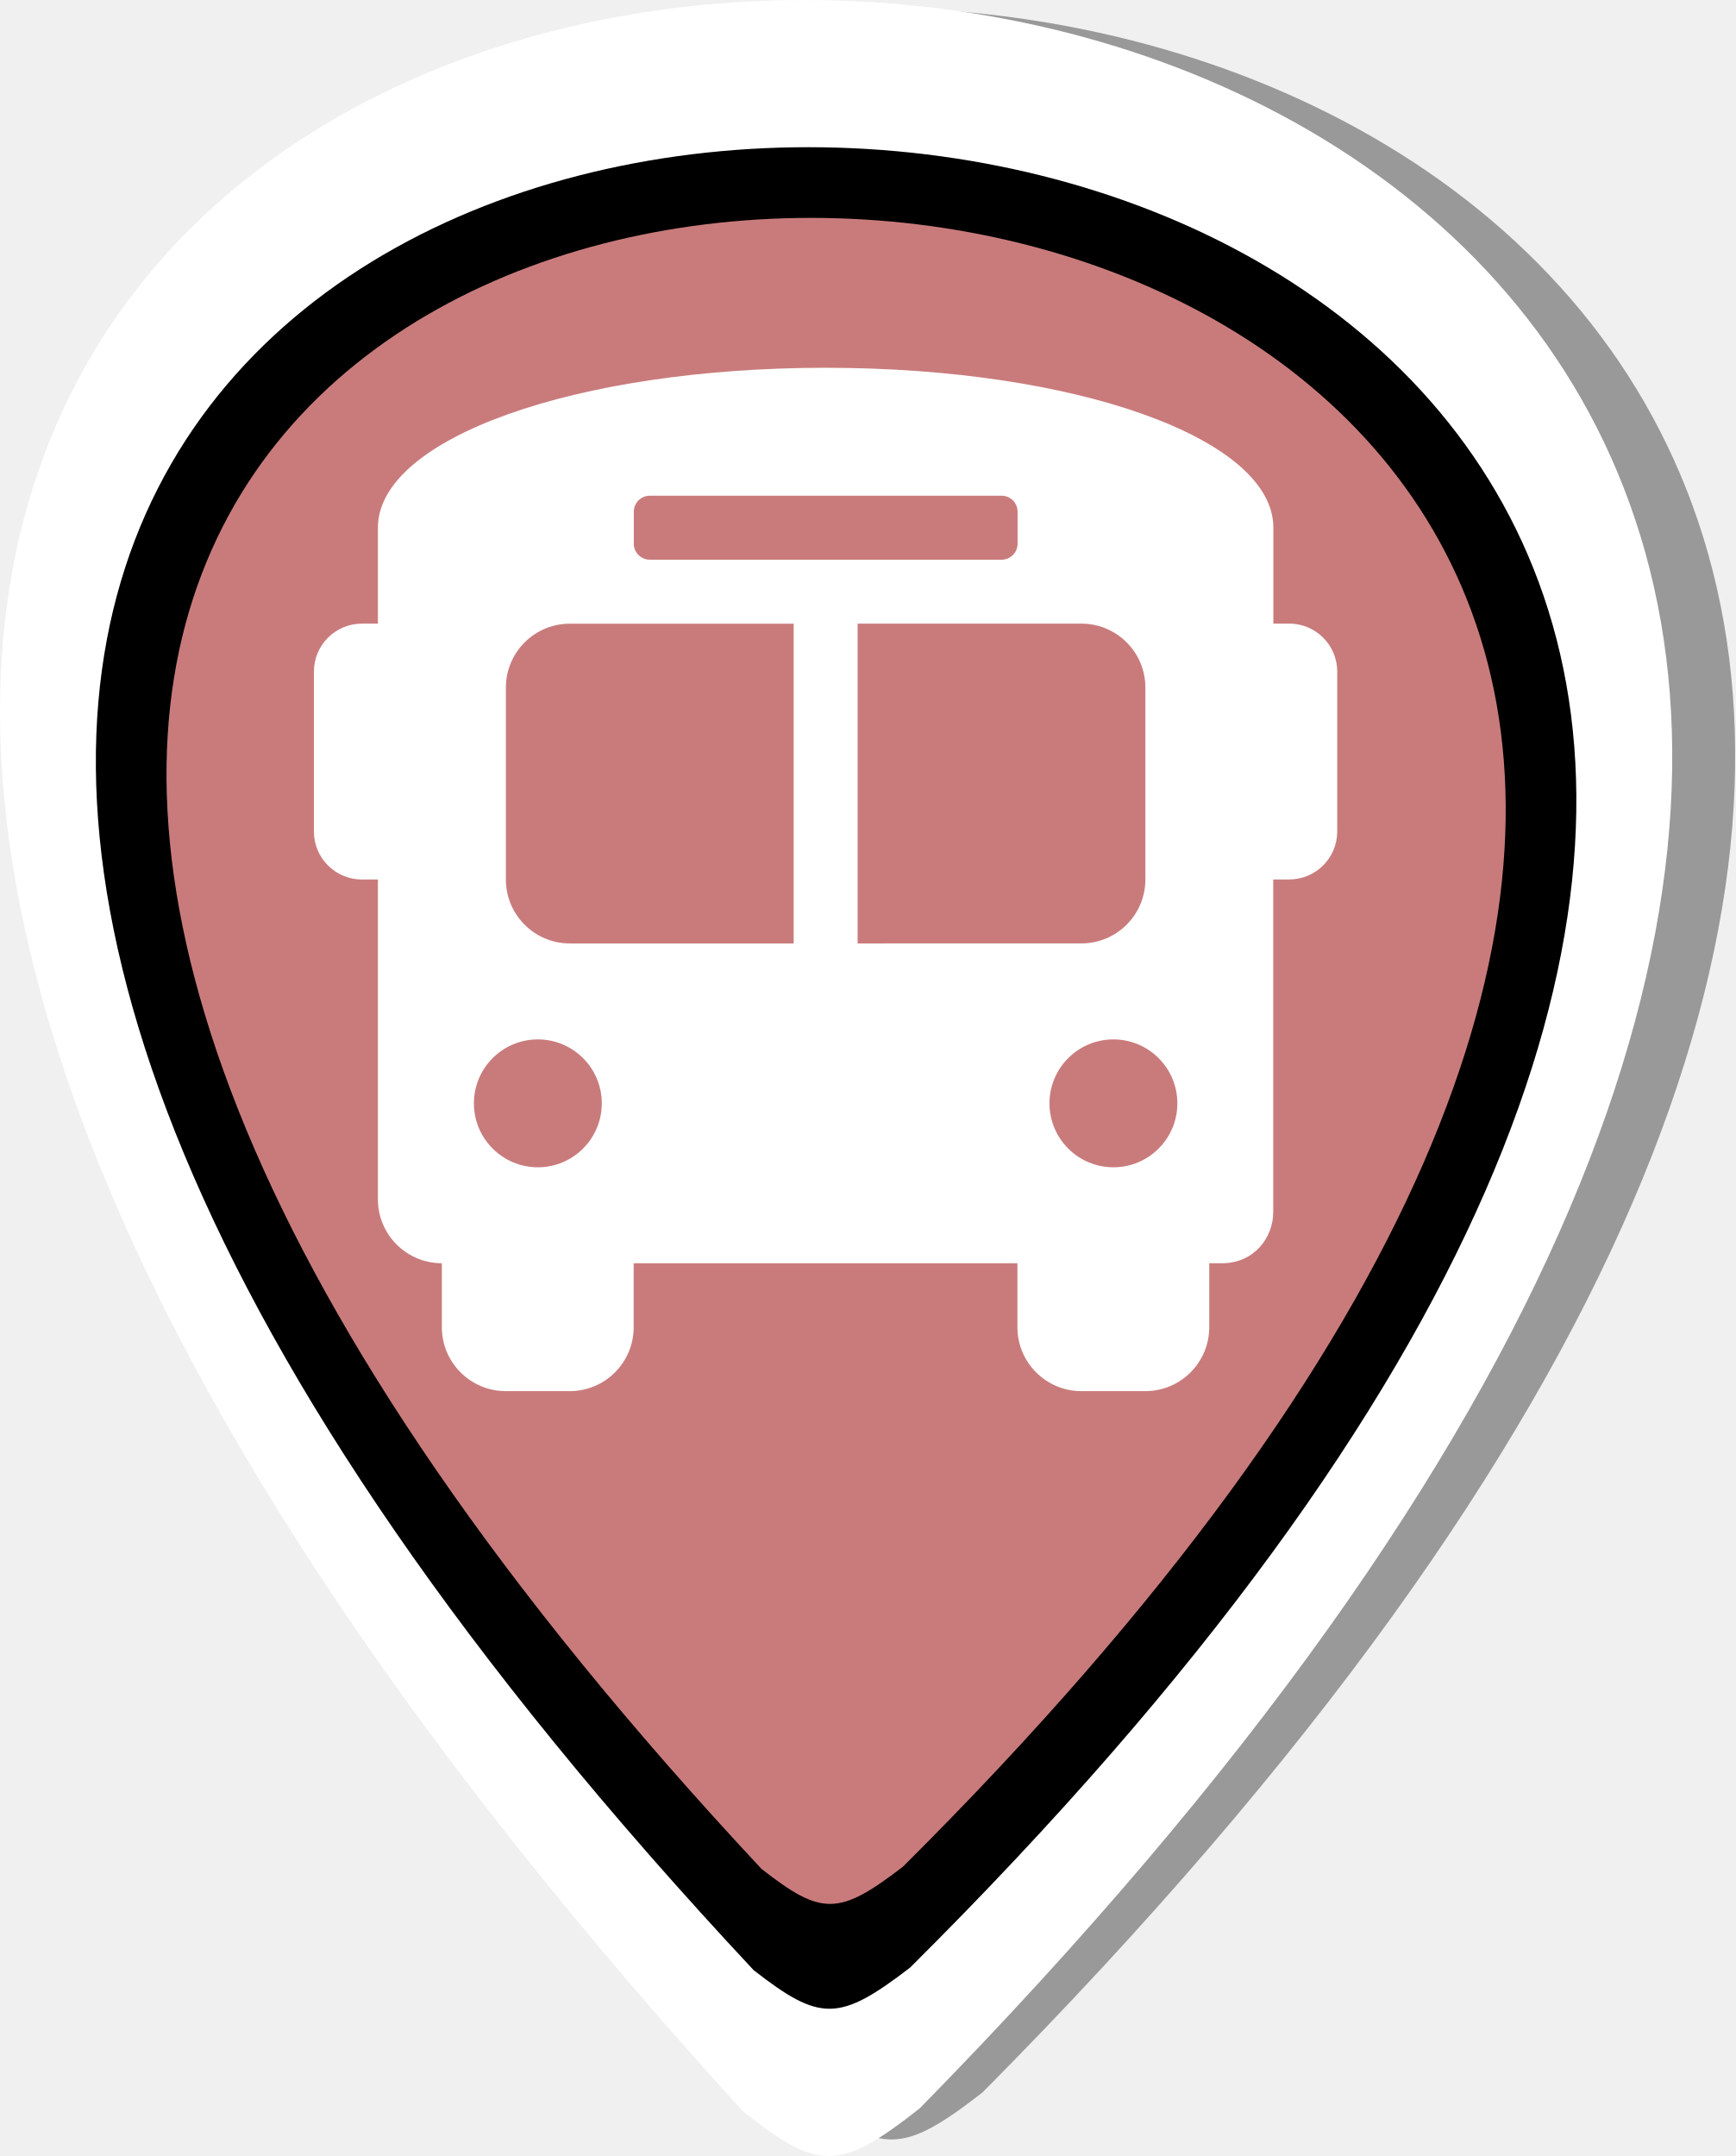
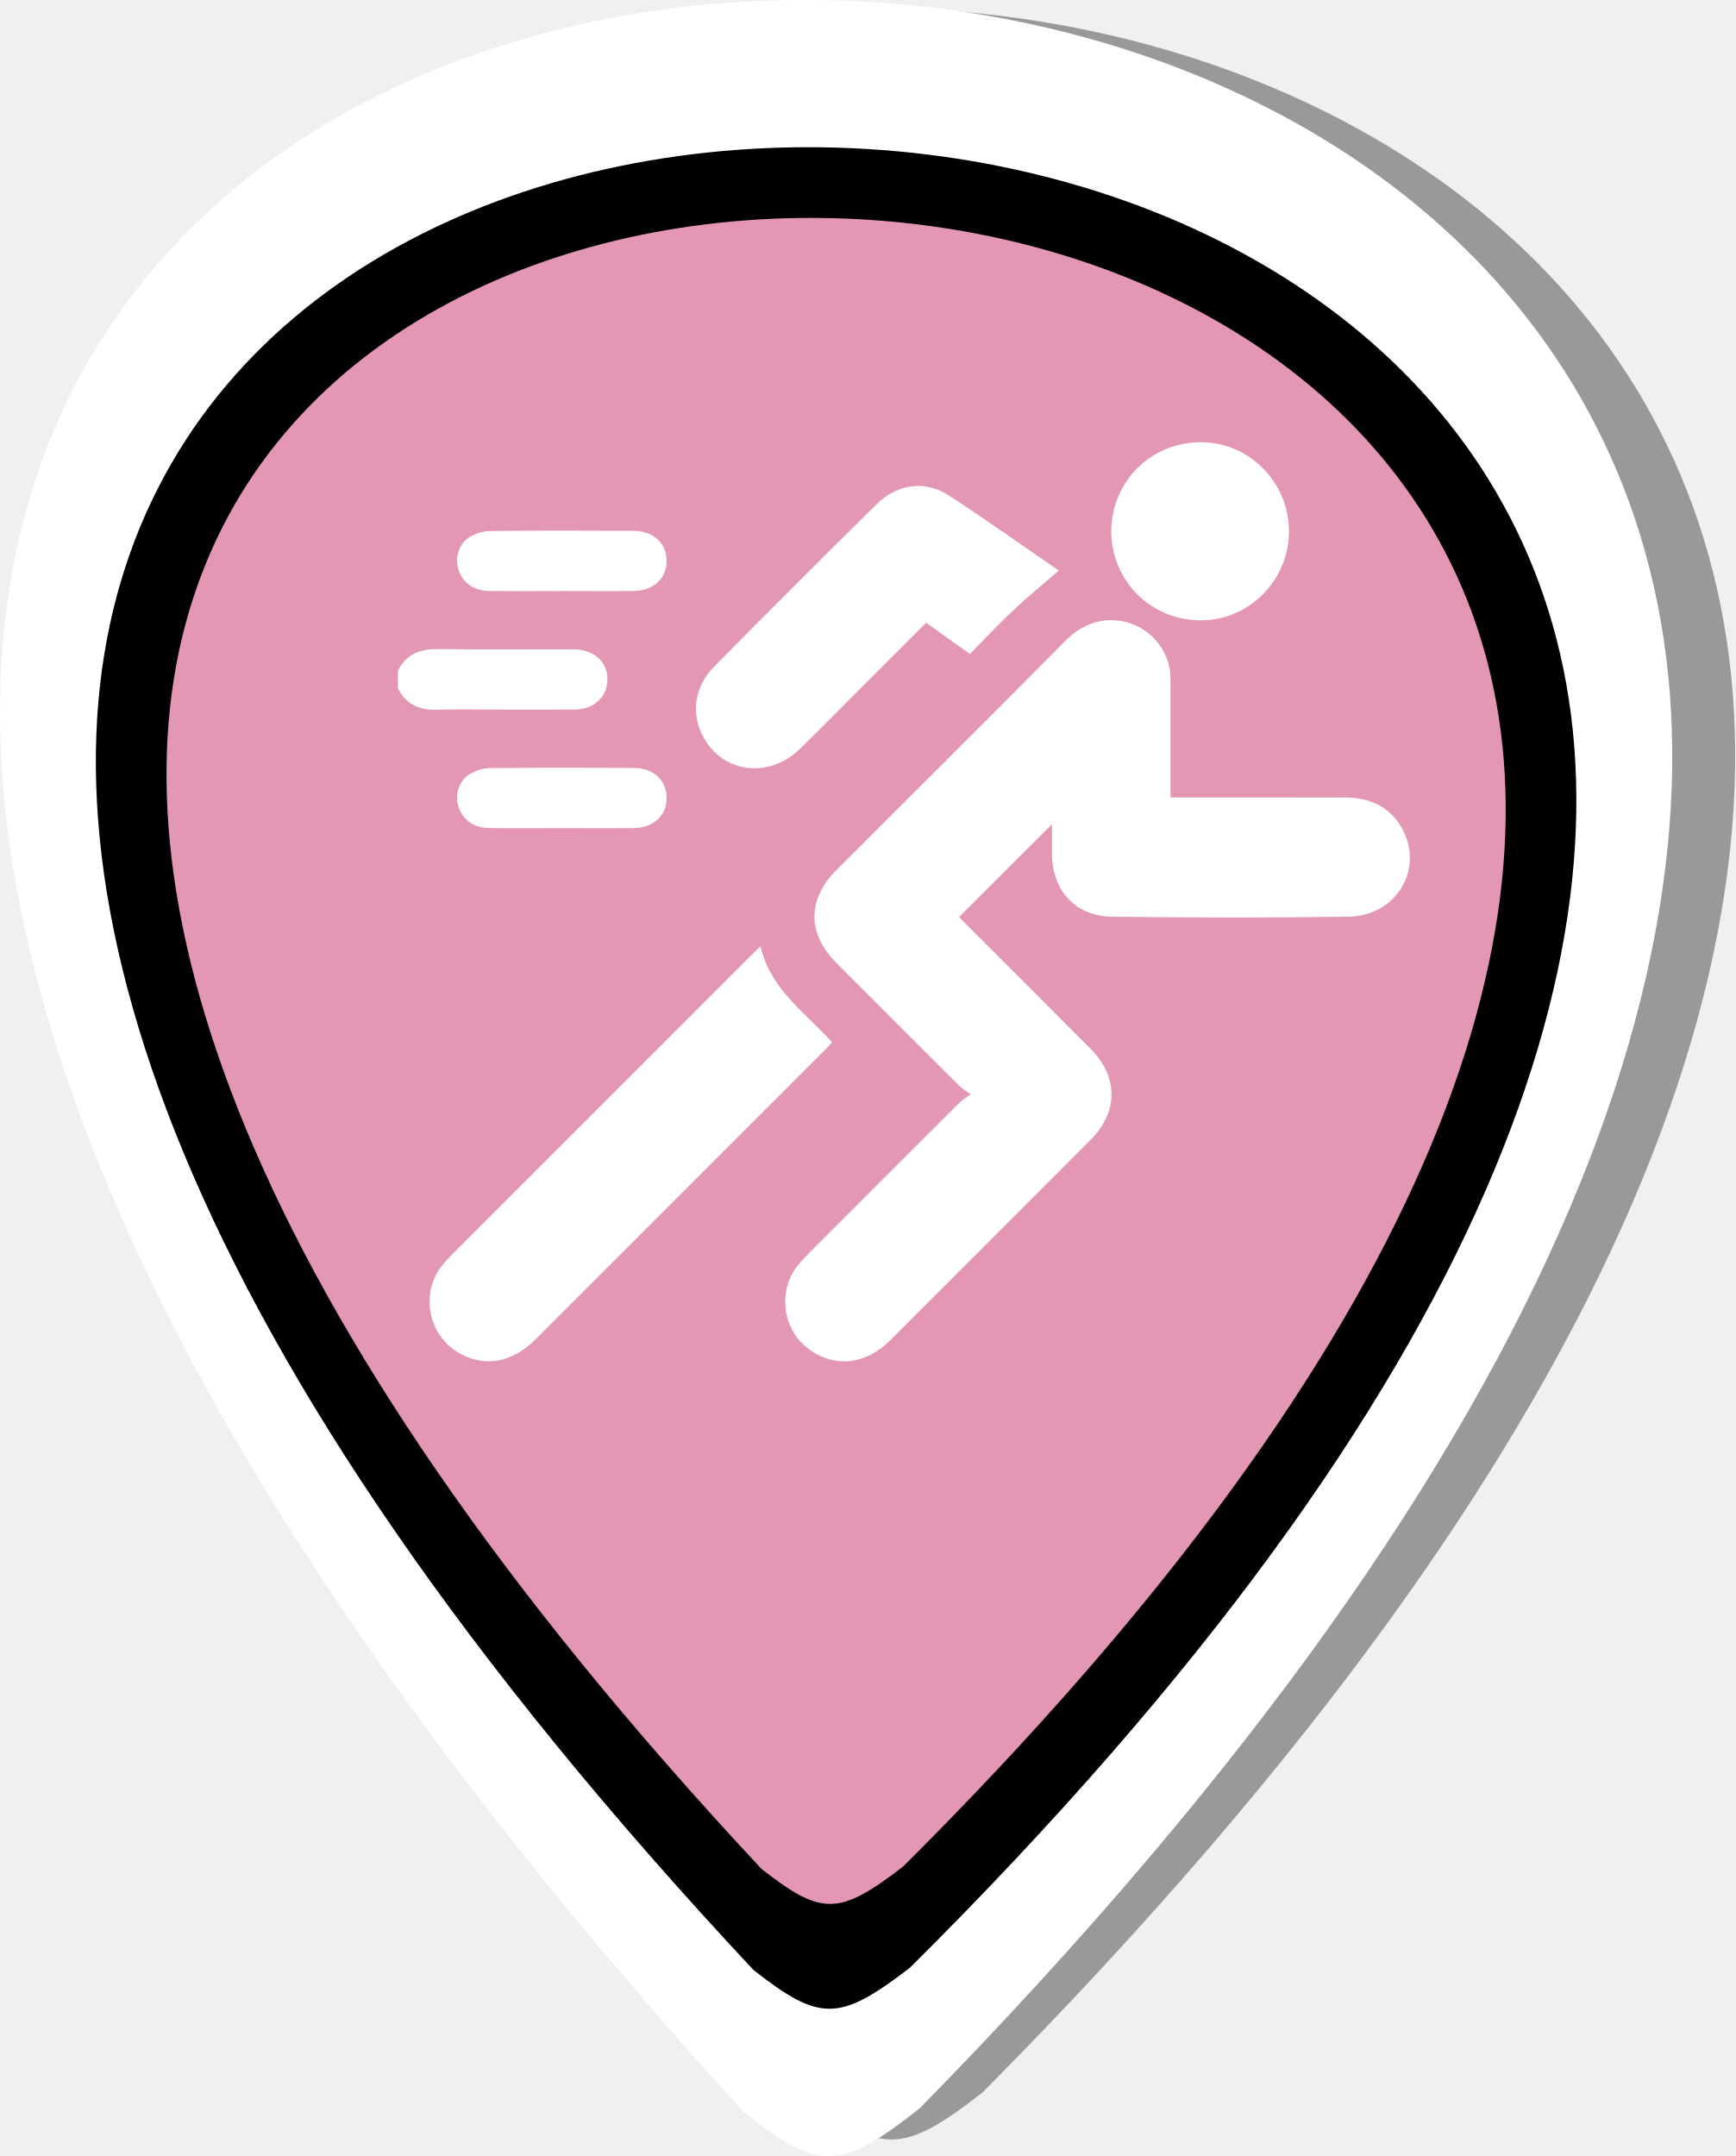
<svg xmlns="http://www.w3.org/2000/svg" width="155.691" height="193.448" viewBox="0 0 41.193 51.183" version="1.1" id="svg5" xml:space="preserve">
  <defs id="defs2" />
-   <g id="layer1" transform="translate(-238.1366,172.5991)">
-     <path style="fill:#999999;stroke:none;stroke-width:0.434" d="m 257.268,-122.859 c -62.886,-68.195 67.551,-63.903 4.195,-0.068 -1.9,1.479 -2.409,1.48 -4.195,0.068 z" id="path104-5-1-5-1-36" />
-     <path style="fill:#ffffff;stroke:none;stroke-width:0.437" d="m 255.774,-122.478 c -62.886,-68.969 67.551,-64.629 4.195,-0.068 -1.9,1.495 -2.409,1.497 -4.195,0.068 z" id="path104-2-5-9-5" />
-     <path style="fill:#000000;stroke:none;stroke-width:0.382" d="m 256.027,-125.829 c -55.677,-59.55 59.807,-55.802 3.714,-0.059 -1.682,1.291 -2.133,1.292 -3.714,0.059 z" id="path104-1-0-6-5-5" />
-     <path style="fill:#c97b7c;fill-opacity:1;fill-rule:evenodd;stroke:none;stroke-width:0.346" d="m 256.214,-128.232 c -50.363,-53.934 54.099,-50.54 3.359,-0.053 -1.521,1.169 -1.929,1.171 -3.359,0.053 z" id="path104-1-3-4-3-76-8" />
-     <path fill="#f1241d" d="m 268.746,-157.794 h -0.38 v -2.278 c 0,-2.126 -4.707,-3.796 -10.629,-3.796 -5.922,0 -10.629,1.67 -10.629,3.796 v 2.278 h -0.38 c -0.629,0 -1.139,0.51 -1.139,1.139 v 3.796 c 0,0.629 0.51,1.139 1.139,1.139 h 0.38 v 7.592 c 0,0.838 0.68,1.518 1.518,1.518 v 1.518 c 0,0.838 0.68,1.518 1.518,1.518 h 1.518 c 0.838,0 1.518,-0.68 1.518,-1.518 v -1.518 h 9.11 v 1.518 c 0,0.838 0.68,1.518 1.518,1.518 h 1.518 c 0.838,0 1.518,-0.68 1.518,-1.518 v -1.518 h 0.304 c 0.759,0 1.215,-0.607 1.215,-1.215 v -7.896 h 0.38 c 0.629,0 1.139,-0.51 1.139,-1.139 v -3.796 c 0,-0.629 -0.51,-1.139 -1.139,-1.139 z m -15.563,-2.657 c 0,-0.21 0.17,-0.38 0.38,-0.38 h 8.351 c 0.21,0 0.38,0.17 0.38,0.38 v 0.759 c 0,0.21 -0.17,0.38 -0.38,0.38 h -8.351 c -0.21,0 -0.38,-0.17 -0.38,-0.38 z m -2.278,15.563 c -0.838,0 -1.518,-0.68 -1.518,-1.518 0,-0.838 0.68,-1.518 1.518,-1.518 0.838,0 1.518,0.68 1.518,1.518 0,0.838 -0.68,1.518 -1.518,1.518 z m 6.073,-5.314 h -5.314 c -0.838,0 -1.518,-0.68 -1.518,-1.518 v -4.555 c 0,-0.838 0.68,-1.518 1.518,-1.518 h 5.314 z m 1.518,0 v -7.592 h 5.314 c 0.838,0 1.518,0.68 1.518,1.518 v 4.555 c 0,0.838 -0.68,1.518 -1.518,1.518 z m 6.073,5.314 c -0.838,0 -1.518,-0.68 -1.518,-1.518 0,-0.838 0.68,-1.518 1.518,-1.518 0.838,0 1.518,0.68 1.518,1.518 0,0.838 -0.68,1.518 -1.518,1.518 z" id="path8608-8-1" style="fill:#ffffff;stroke-width:0.047" />
+   <g id="layer1" transform="translate(-6.710577,-1.715662)">
+     <path style="fill:#999999;stroke:none;stroke-width:0.434" d="m 25.842,51.456 c -62.886,-68.195 67.551,-63.903 4.195,-0.067 -1.9,1.479 -2.409,1.48 -4.195,0.067 z" id="path104-5-1-5-6-4-0" />
+     <path style="fill:#ffffff;stroke:none;stroke-width:0.437" d="m 24.348,51.836 c -62.886,-68.969 67.551,-64.629 4.195,-0.068 -1.9,1.495 -2.409,1.497 -4.195,0.068 z" id="path104-2-5-66-6-2" />
+     <path style="fill:#000000;stroke:none;stroke-width:0.382" d="m 24.601,48.486 c -55.677,-59.55 59.807,-55.802 3.714,-0.059 -1.682,1.291 -2.133,1.292 -3.714,0.059 z" id="path104-1-0-6-70-0-4" />
+     <path style="fill:#e397b4;fill-opacity:1;fill-rule:evenodd;stroke:none;stroke-width:0.346" d="m 24.788,46.083 c -50.363,-53.934 54.099,-50.54 3.359,-0.053 -1.521,1.169 -1.929,1.171 -3.359,0.053 z" id="path104-1-3-4-3-41-3-8" />
+     <g id="g4456" transform="matrix(0.02224357,0,0,0.02224357,16.15865,11.11223)">
+       <path class="st11" d="m 0,293.22 c 8.93,-17.76 23.73,-23.21 42.95,-22.93 48.04,0.7 96.1,0.13 144.16,0.28 21.1,0.07 35.47,12.2 36.35,30.03 0.97,19.89 -13.23,33.99 -35.29,34.21 -29.11,0.3 -58.22,0.08 -87.34,0.08 -19.29,0 -38.61,-0.66 -57.87,0.18 C 23.72,335.92 8.93,329.96 0,312.2 0,305.87 0,299.55 0,293.22 Z" id="path4442" />
+       <path class="st11" d="m 697.96,457.28 c -33.88,33.83 -66.18,66.07 -99.05,98.88 2.3,2.43 4.82,5.21 7.47,7.86 44.22,44.24 88.52,88.39 132.65,132.72 24.26,24.37 29.18,53.27 13.53,80.35 -3.63,6.29 -8.51,12.07 -13.67,17.24 -71.2,71.42 -142.47,142.78 -213.9,213.97 -27.51,27.42 -63.22,29.45 -90.62,5.74 -24.62,-21.31 -28.27,-60.05 -7.92,-85.57 3.71,-4.66 7.77,-9.07 11.98,-13.29 53.63,-53.71 107.29,-107.39 161.03,-160.98 2.72,-2.71 6.21,-4.64 11.87,-8.8 -5.54,-3.95 -9.09,-5.82 -11.8,-8.52 -43.81,-43.65 -87.56,-87.37 -131.24,-131.15 -31.71,-31.78 -31.77,-68.2 -0.08,-99.91 81.46,-81.53 163.34,-162.66 244.36,-244.63 34.18,-34.58 78.75,-23.86 99.31,3.53 8.27,11.01 12.59,23.31 12.58,37.14 -0.03,37.95 0,75.9 0,113.85 0,3.81 0,7.62 0,12.94 4.76,0 8.81,0 12.87,0 57.63,0 115.26,-0.03 172.88,0.02 25.53,0.02 46.94,8.63 60.43,31.39 25.63,43.23 -4.07,95.1 -56.42,95.88 -83.61,1.23 -167.27,0.95 -250.89,0.06 -40.53,-0.43 -65.29,-27.64 -65.37,-68.17 -0.01,-9.69 0,-19.39 0,-30.55 z" id="path4444" />
+       <path class="st11" d="m 386.98,587.72 c 10.7,46.24 47.93,70.6 76.28,102.22 -2.46,2.67 -4.46,5.01 -6.63,7.18 -103.29,103.33 -206.57,206.67 -309.9,309.96 -25.18,25.17 -54.43,30.16 -81.98,14.25 -32.62,-18.85 -41.19,-63.64 -17.72,-93.03 3.06,-3.83 6.3,-7.56 9.77,-11.02 107.25,-107.32 214.54,-214.6 321.83,-321.87 2.18,-2.19 4.54,-4.2 8.35,-7.69 z" id="path4446" />
+       <path class="st11" d="m 705.28,186.55 c -16.79,14.55 -33.31,28.01 -48.81,42.54 -15.61,14.64 -30.21,30.36 -46.12,46.48 -15.79,-11.29 -31.04,-22.2 -46.67,-33.38 -24.24,24.24 -48.07,48.08 -71.9,71.91 -20.87,20.88 -41.5,42 -62.66,62.58 -34.24,33.31 -85.06,25.59 -104.78,-15.61 -11.44,-23.89 -7.56,-51.04 12.92,-71.83 57.46,-58.33 115.34,-116.25 173.71,-173.67 22,-21.64 51.61,-25.61 76.38,-9.56 40.3,26.12 79.4,54.09 117.93,80.54 z" id="path4448" />
+       <path class="st11" d="m 761.23,144.56 c 0.35,-52 40.78,-94.59 95.13,-95.02 52.35,-0.42 94.83,43.33 94.59,95.55 -0.24,51.7 -42.67,94.92 -94.59,94.5 -54.34,-0.45 -94.78,-43.03 -95.13,-95.03 z" id="path4450" />
+       <path class="st11" d="m 175.09,208.36 c -25.98,0 -51.96,0.28 -77.94,-0.1 -16.7,-0.25 -28.33,-8.97 -32.72,-23.19 -3.85,-12.49 0.48,-27.19 11.99,-34.23 6.26,-3.83 14.34,-6.45 21.64,-6.53 51.25,-0.55 102.51,-0.48 153.76,-0.2 21.11,0.12 35.1,13.66 34.92,32.54 -0.18,18.27 -14.16,31.36 -34.77,31.64 -25.62,0.34 -51.25,0.08 -76.88,0.07 z" id="path4452" />
+       <path class="st11" d="m 175.03,461.39 c -25.98,0 -51.96,0.29 -77.94,-0.1 -16.64,-0.25 -28.34,-9.06 -32.68,-23.24 -3.83,-12.5 0.52,-27.18 12.06,-34.21 6.27,-3.82 14.35,-6.42 21.65,-6.5 51.25,-0.54 102.51,-0.48 153.76,-0.2 21.1,0.12 35.07,13.7 34.86,32.59 -0.2,18.26 -14.2,31.31 -34.83,31.58 -25.62,0.35 -51.25,0.09 -76.88,0.08 z" id="path4454" />
+     </g>
  </g>
+   <style type="text/css" id="style897">
+ 	.st0{fill:#44BBED;}
+ 	.st1{fill:#27578A;}
+ 	.st2{fill:#691B32;}
+ 	.st3{fill:#235C4E;}
+ 	.st4{fill:#E397B4;}
+ 	.st5{fill:#EA9256;}
+ 	.st6{fill:#84559E;}
+ 	.st7{fill:#777777;}
+ 	.st8{fill:#BC955B;}
+ 	.st9{fill:#D92562;}
+ 	.st10{fill:#2D2A26;}
+ 	.st11{fill:#FFFFFF;}
+ </style>
+   <style type="text/css" id="style2146">
+ 	.st0{fill:#44BBED;}
+ 	.st1{fill:#27578A;}
+ 	.st2{fill:#691B32;}
+ 	.st3{fill:#235C4E;}
+ 	.st4{fill:#E397B4;}
+ 	.st5{fill:#EA9256;}
+ 	.st6{fill:#84559E;}
+ 	.st7{fill:#777777;}
+ 	.st8{fill:#BC955B;}
+ 	.st9{fill:#D92562;}
+ 	.st10{fill:#2D2A26;}
+ 	.st11{fill:#FFFFFF;}
+ </style>
+   <style type="text/css" id="style4440">
+ 	.st0{fill:#44BBED;}
+ 	.st1{fill:#27578A;}
+ 	.st2{fill:#691B32;}
+ 	.st3{fill:#235C4E;}
+ 	.st4{fill:#E397B4;}
+ 	.st5{fill:#EA9256;}
+ 	.st6{fill:#84559E;}
+ 	.st7{fill:#777777;}
+ 	.st8{fill:#BC955B;}
+ 	.st9{fill:#D92562;}
+ 	.st10{fill:#2D2A26;}
+ 	.st11{fill:#FFFFFF;}
+ </style>
</svg>
